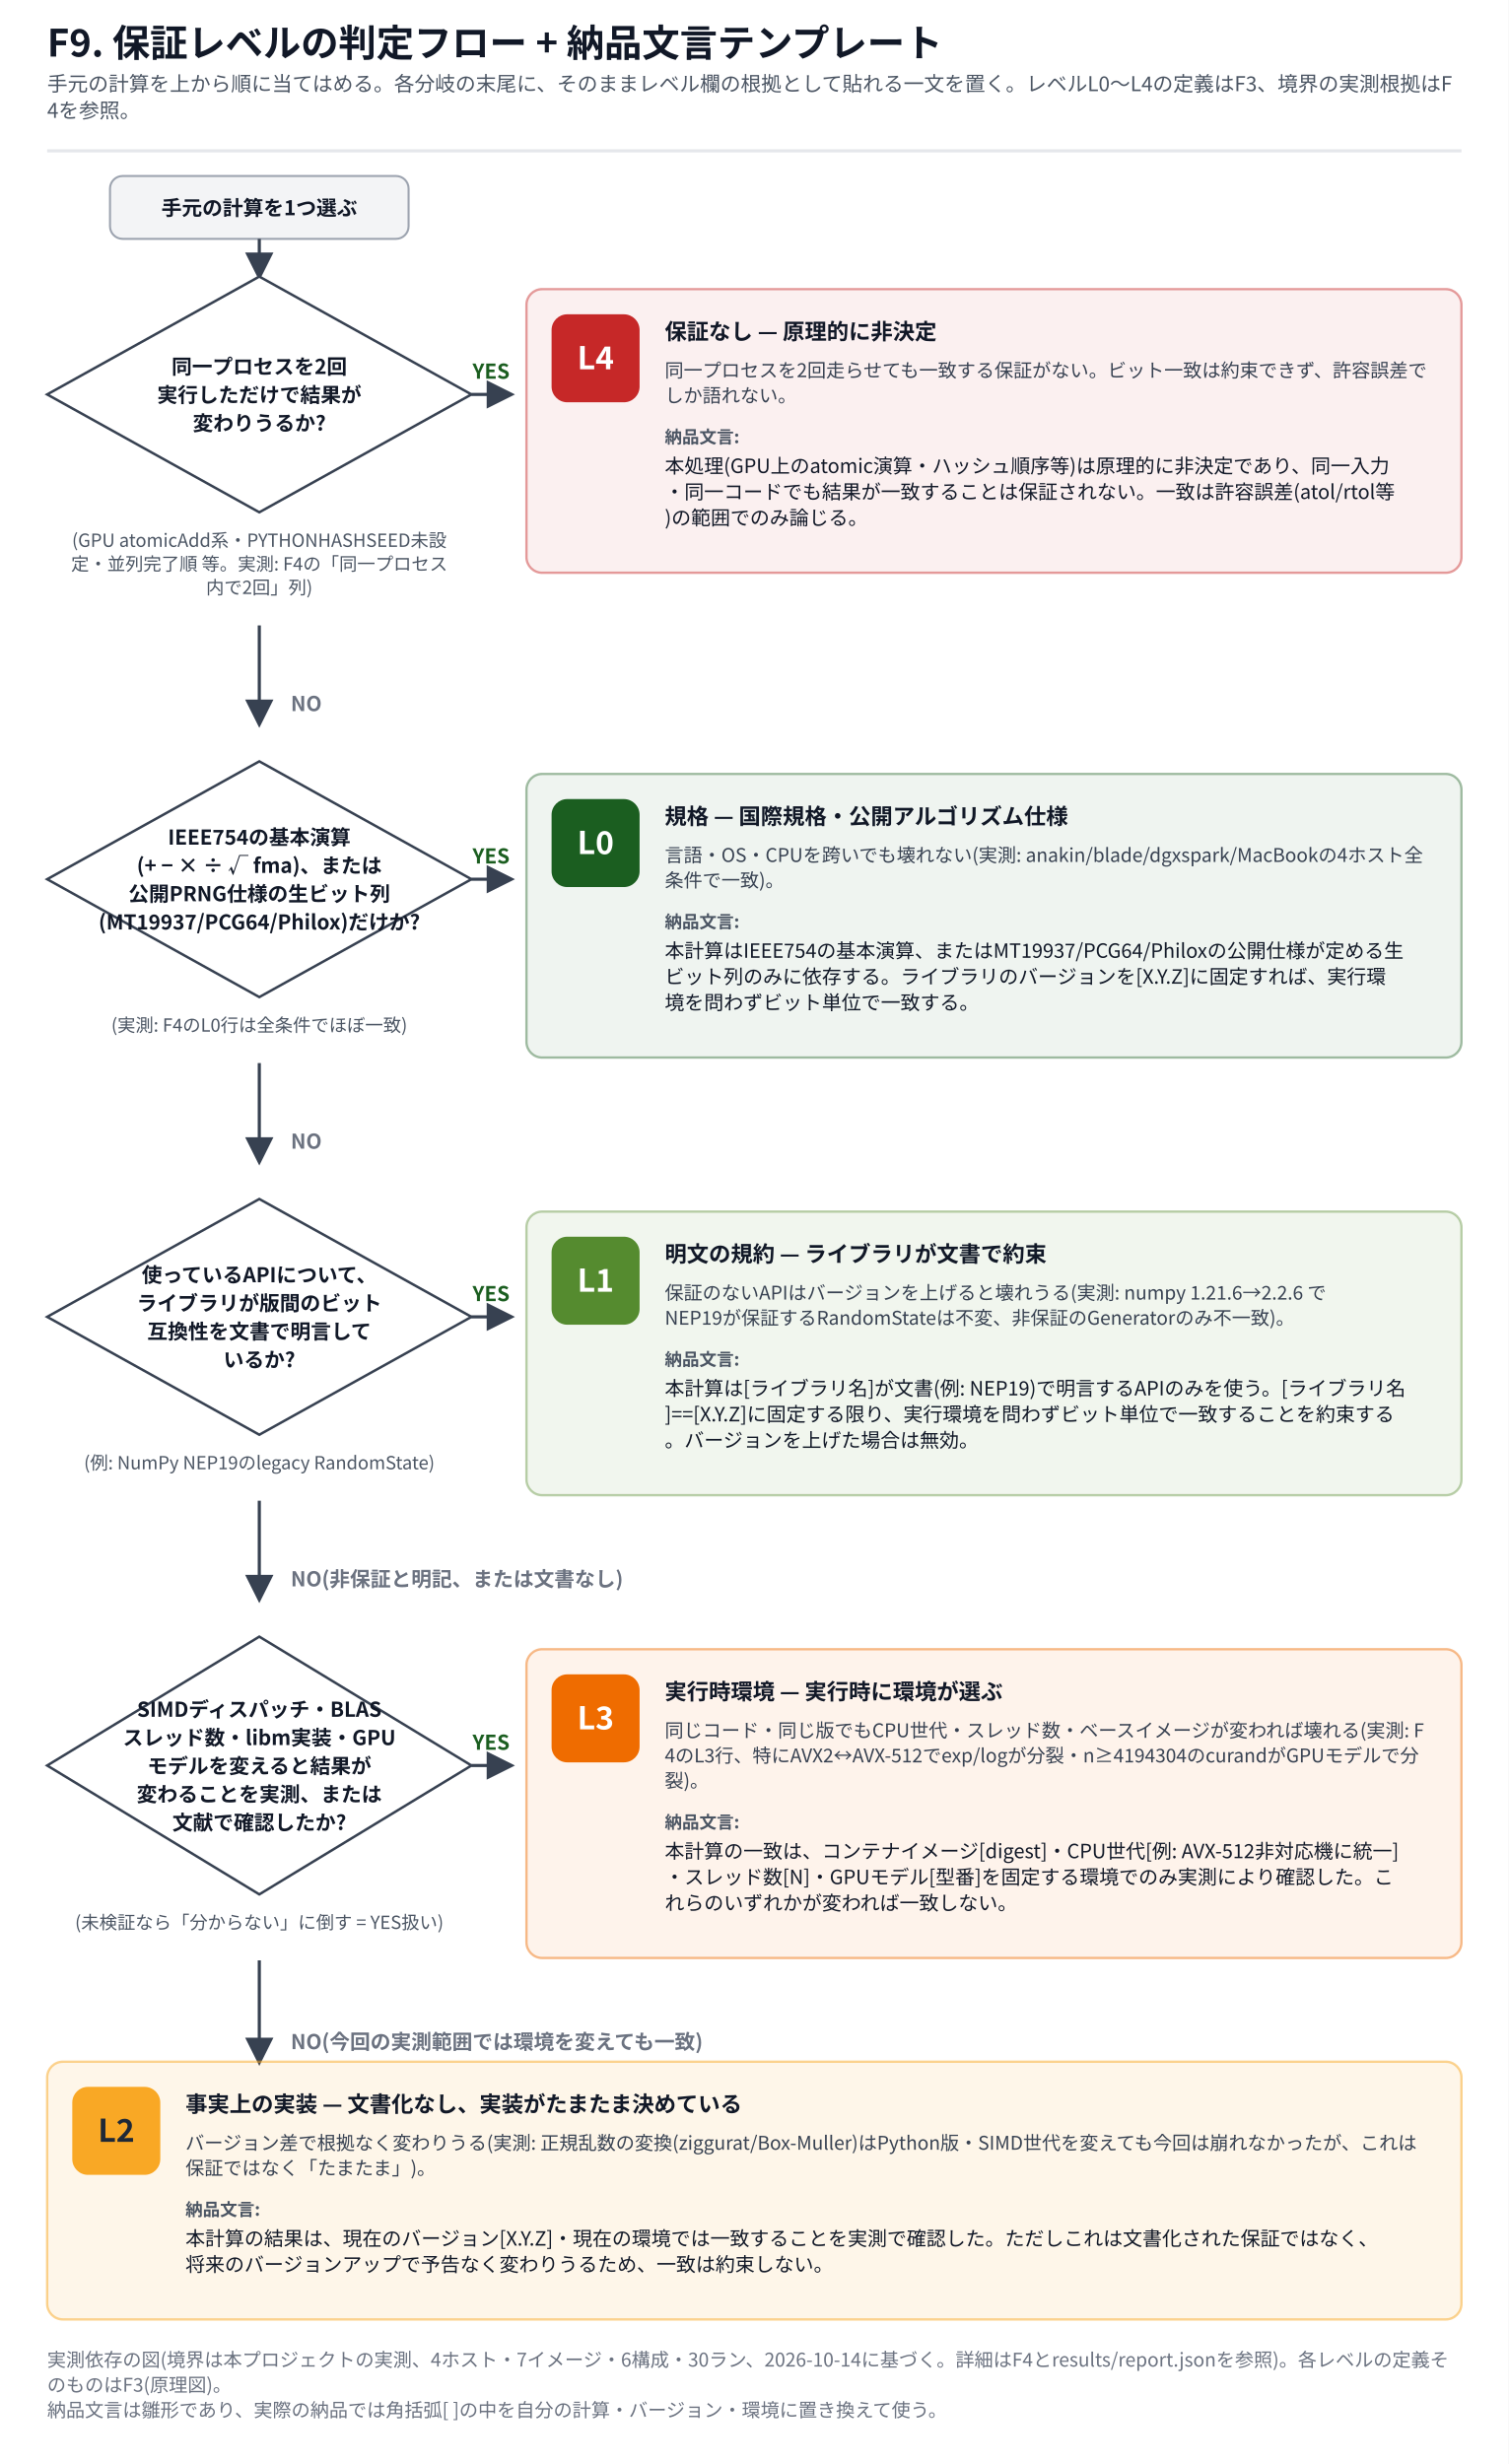
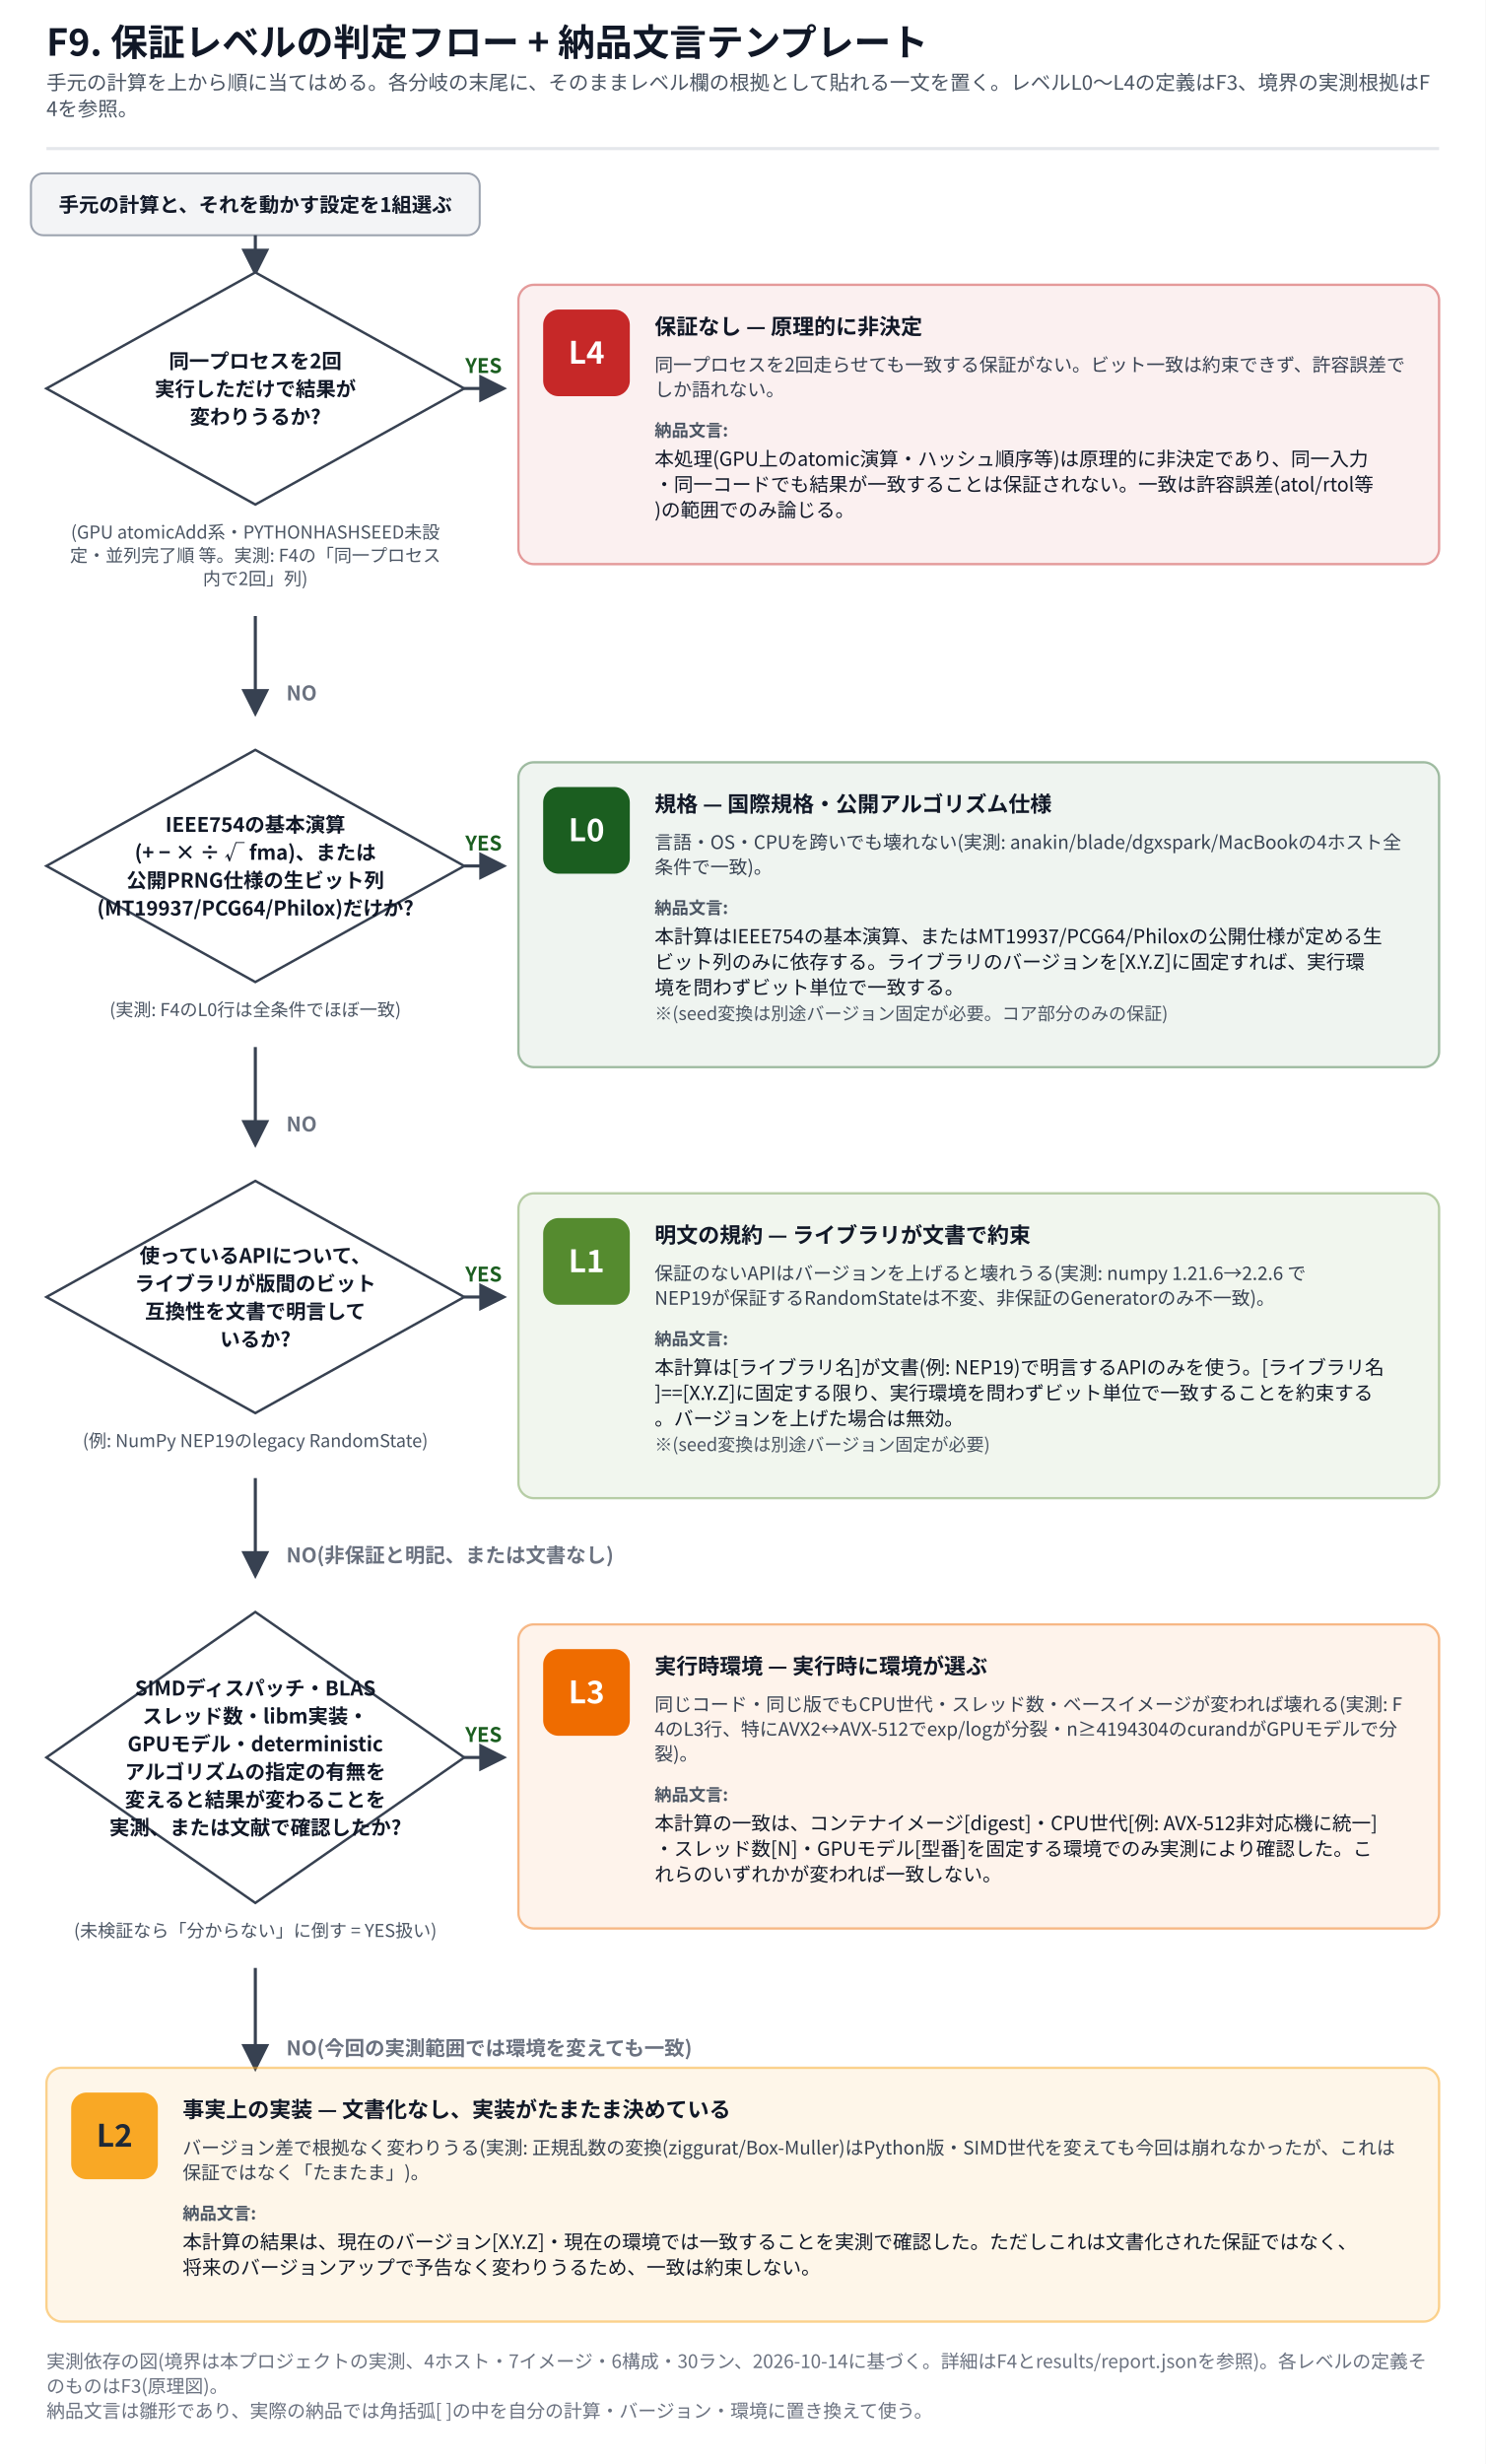
- <svg xmlns="http://www.w3.org/2000/svg" viewBox="0 0 960 1568.0" width="960" height="1568.0">
+ <svg xmlns="http://www.w3.org/2000/svg" viewBox="0 0 960 1592.0" width="960" height="1592.0">
  <defs>
    <marker id="arrow" viewBox="0 0 10 10" refX="8.5" refY="5" markerWidth="9" markerHeight="9" orient="auto-start-reverse">
      <path d="M0,0 L10,5 L0,10 z" fill="#374151" />
    </marker>
  </defs>
  <style>
    text { font-family: 'Noto Sans CJK JP', 'Noto Sans', sans-serif; }
    .title { font-size: 24px; font-weight: 700; fill: #111827; }
    .subtitle { font-size: 13px; fill: #4b5563; }
    .qtext { font-size: 13px; font-weight: 700; fill: #111827; }
    .qcond { font-size: 11.5px; fill: #4b5563; }
    .yes { font-size: 13px; font-weight: 700; fill: #1b5e20; }
    .no { font-size: 13px; font-weight: 700; fill: #6b7280; }
    .cardtitle { font-size: 14px; font-weight: 700; fill: #111827; }
    .cardcond { font-size: 12px; fill: #374151; }
    .tmpllabel { font-size: 11px; font-weight: 700; fill: #4b5563; }
    .tmpltext { font-size: 12.5px; fill: #111827; }
    .footnote { font-size: 12px; fill: #6b7280; }
    .diamond { fill: #ffffff; stroke: #374151; stroke-width: 1.6; }
  </style>
-   <rect x="0" y="0" width="960" height="1568.0" fill="#ffffff" />
+   <rect x="0" y="0" width="960" height="1592.0" fill="#ffffff" />
  <text x="30" y="36" class="title">F9. 保証レベルの判定フロー + 納品文言テンプレート</text>
  <text x="30" y="58" class="subtitle">手元の計算を上から順に当てはめる。各分岐の末尾に、そのままレベル欄の根拠として貼れる一文を置く。レベルL0〜L4の定義はF3、境界の実測根拠はF</text>
  <text x="30" y="75" class="subtitle">4を参照。</text>
  <line x1="30" y1="96" x2="930" y2="96" stroke="#e5e7eb" stroke-width="2" />
-   <rect x="70" y="112" width="190" height="40" rx="8" fill="#f3f4f6" stroke="#9ca3af" stroke-width="1.3" />
-   <text x="165" y="137" class="qtext" text-anchor="middle">手元の計算を1つ選ぶ</text>
+   <rect x="20" y="112" width="290" height="40" rx="8" fill="#f3f4f6" stroke="#9ca3af" stroke-width="1.3" />
+   <text x="165" y="137" class="qtext" text-anchor="middle">手元の計算と、それを動かす設定を1組選ぶ</text>
  <line x1="165" y1="152" x2="165" y2="176" stroke="#374151" stroke-width="2" marker-end="url(#arrow)" />
  <polygon points="165,176 300,251.0 165,326 30,251.0" class="diamond" />
  <text x="165" y="238.0" class="qtext" text-anchor="middle">同一プロセスを2回</text>
  <text x="165" y="256.0" class="qtext" text-anchor="middle">実行しただけで結果が</text>
  <text x="165" y="274.0" class="qtext" text-anchor="middle">変わりうるか?</text>
  <text x="165" y="348.0" class="qcond" text-anchor="middle">(GPU atomicAdd系・PYTHONHASHSEED未設</text>
  <text x="165" y="363.0" class="qcond" text-anchor="middle">定・並列完了順 等。実測: F4の「同一プロセス</text>
  <text x="165" y="378.0" class="qcond" text-anchor="middle">内で2回」列)</text>
  <line x1="300" y1="251.0" x2="325" y2="251.0" stroke="#374151" stroke-width="2" marker-end="url(#arrow)" />
  <text x="312.5" y="241.0" class="yes" text-anchor="middle">YES</text>
  <rect x="335" y="184" width="595" height="180.5" rx="10" fill="#c62828" fill-opacity="0.07" stroke="#c62828" stroke-opacity="0.45" stroke-width="1.5" />
  <rect x="351" y="200" width="56" height="56" rx="10" fill="#c62828" />
  <text x="379.0" y="235.0" text-anchor="middle" font-size="20" font-weight="700" fill="#ffffff" font-family="'Noto Sans CJK JP','Noto Sans',sans-serif">L4</text>
  <text x="423" y="216" class="cardtitle">保証なし — 原理的に非決定</text>
  <text x="423" y="240" class="cardcond">同一プロセスを2回走らせても一致する保証がない。ビット一致は約束できず、許容誤差で</text>
  <text x="423" y="256" class="cardcond">しか語れない。</text>
  <text x="423" y="282" class="tmpllabel">納品文言:</text>
  <text x="423" y="301" class="tmpltext">本処理(GPU上のatomic演算・ハッシュ順序等)は原理的に非決定であり、同一入力</text>
  <text x="423" y="317.5" class="tmpltext">・同一コードでも結果が一致することは保証されない。一致は許容誤差(atol/rtol等</text>
  <text x="423" y="334.0" class="tmpltext">)の範囲でのみ論じる。</text>
  <line x1="165" y1="398" x2="165" y2="460.5" stroke="#374151" stroke-width="2" marker-end="url(#arrow)" />
  <text x="185" y="452.5" class="no">NO</text>
  <polygon points="165,484.5 300,559.5 165,634.5 30,559.5" class="diamond" />
  <text x="165" y="537.5" class="qtext" text-anchor="middle">IEEE754の基本演算</text>
  <text x="165" y="555.5" class="qtext" text-anchor="middle">(+ − × ÷ √ fma)、または</text>
  <text x="165" y="573.5" class="qtext" text-anchor="middle">公開PRNG仕様の生ビット列</text>
  <text x="165" y="591.5" class="qtext" text-anchor="middle">(MT19937/PCG64/Philox)だけか?</text>
  <text x="165" y="656.5" class="qcond" text-anchor="middle">(実測: F4のL0行は全条件でほぼ一致)</text>
  <line x1="300" y1="559.5" x2="325" y2="559.5" stroke="#374151" stroke-width="2" marker-end="url(#arrow)" />
  <text x="312.5" y="549.5" class="yes" text-anchor="middle">YES</text>
-   <rect x="335" y="492.5" width="595" height="180.5" rx="10" fill="#1b5e20" fill-opacity="0.07" stroke="#1b5e20" stroke-opacity="0.4" stroke-width="1.5" />
+   <rect x="335" y="492.5" width="595" height="197.0" rx="10" fill="#1b5e20" fill-opacity="0.07" stroke="#1b5e20" stroke-opacity="0.4" stroke-width="1.5" />
  <rect x="351" y="508.5" width="56" height="56" rx="10" fill="#1b5e20" />
  <text x="379.0" y="543.5" text-anchor="middle" font-size="20" font-weight="700" fill="#ffffff" font-family="'Noto Sans CJK JP','Noto Sans',sans-serif">L0</text>
  <text x="423" y="524.5" class="cardtitle">規格 — 国際規格・公開アルゴリズム仕様</text>
  <text x="423" y="548.5" class="cardcond">言語・OS・CPUを跨いでも壊れない(実測: anakin/blade/dgxspark/MacBookの4ホスト全</text>
  <text x="423" y="564.5" class="cardcond">条件で一致)。</text>
  <text x="423" y="590.5" class="tmpllabel">納品文言:</text>
  <text x="423" y="609.5" class="tmpltext">本計算はIEEE754の基本演算、またはMT19937/PCG64/Philoxの公開仕様が定める生</text>
  <text x="423" y="626.0" class="tmpltext">ビット列のみに依存する。ライブラリのバージョンを[X.Y.Z]に固定すれば、実行環</text>
  <text x="423" y="642.5" class="tmpltext">境を問わずビット単位で一致する。</text>
+   <text x="423" y="659.0" class="qcond" text-anchor="start">※(seed変換は別途バージョン固定が必要。コア部分のみの保証)</text>
  <line x1="165" y1="676.5" x2="165" y2="739.0" stroke="#374151" stroke-width="2" marker-end="url(#arrow)" />
  <text x="185" y="731.0" class="no">NO</text>
  <polygon points="165,763.0 300,838.0 165,913.0 30,838.0" class="diamond" />
  <text x="165" y="816.0" class="qtext" text-anchor="middle">使っているAPIについて、</text>
  <text x="165" y="834.0" class="qtext" text-anchor="middle">ライブラリが版間のビット</text>
  <text x="165" y="852.0" class="qtext" text-anchor="middle">互換性を文書で明言して</text>
  <text x="165" y="870.0" class="qtext" text-anchor="middle">いるか?</text>
  <text x="165" y="935.0" class="qcond" text-anchor="middle">(例: NumPy NEP19のlegacy RandomState)</text>
  <line x1="300" y1="838.0" x2="325" y2="838.0" stroke="#374151" stroke-width="2" marker-end="url(#arrow)" />
  <text x="312.5" y="828.0" class="yes" text-anchor="middle">YES</text>
-   <rect x="335" y="771.0" width="595" height="180.5" rx="10" fill="#558b2f" fill-opacity="0.08" stroke="#558b2f" stroke-opacity="0.4" stroke-width="1.5" />
+   <rect x="335" y="771.0" width="595" height="197.0" rx="10" fill="#558b2f" fill-opacity="0.08" stroke="#558b2f" stroke-opacity="0.4" stroke-width="1.5" />
  <rect x="351" y="787.0" width="56" height="56" rx="10" fill="#558b2f" />
  <text x="379.0" y="822.0" text-anchor="middle" font-size="20" font-weight="700" fill="#ffffff" font-family="'Noto Sans CJK JP','Noto Sans',sans-serif">L1</text>
  <text x="423" y="803.0" class="cardtitle">明文の規約 — ライブラリが文書で約束</text>
  <text x="423" y="827.0" class="cardcond">保証のないAPIはバージョンを上げると壊れうる(実測: numpy 1.21.6→2.2.6 で</text>
  <text x="423" y="843.0" class="cardcond">NEP19が保証するRandomStateは不変、非保証のGeneratorのみ不一致)。</text>
  <text x="423" y="869.0" class="tmpllabel">納品文言:</text>
  <text x="423" y="888.0" class="tmpltext">本計算は[ライブラリ名]が文書(例: NEP19)で明言するAPIのみを使う。[ライブラリ名</text>
  <text x="423" y="904.5" class="tmpltext">]==[X.Y.Z]に固定する限り、実行環境を問わずビット単位で一致することを約束する</text>
  <text x="423" y="921.0" class="tmpltext">。バージョンを上げた場合は無効。</text>
+   <text x="423" y="937.5" class="qcond" text-anchor="start">※(seed変換は別途バージョン固定が必要)</text>
  <line x1="165" y1="955.0" x2="165" y2="1017.5" stroke="#374151" stroke-width="2" marker-end="url(#arrow)" />
  <text x="185" y="1009.5" class="no">NO(非保証と明記、または文書なし)</text>
-   <polygon points="165,1041.5 300,1123.5 165,1205.5 30,1123.5" class="diamond" />
-   <text x="165" y="1092.5" class="qtext" text-anchor="middle">SIMDディスパッチ・BLAS</text>
-   <text x="165" y="1110.5" class="qtext" text-anchor="middle">スレッド数・libm実装・GPU</text>
-   <text x="165" y="1128.5" class="qtext" text-anchor="middle">モデルを変えると結果が</text>
-   <text x="165" y="1146.5" class="qtext" text-anchor="middle">変わることを実測、または</text>
-   <text x="165" y="1164.5" class="qtext" text-anchor="middle">文献で確認したか?</text>
-   <text x="165" y="1227.5" class="qcond" text-anchor="middle">(未検証なら「分からない」に倒す = YES扱い)</text>
-   <line x1="300" y1="1123.5" x2="325" y2="1123.5" stroke="#374151" stroke-width="2" marker-end="url(#arrow)" />
-   <text x="312.5" y="1113.5" class="yes" text-anchor="middle">YES</text>
+   <polygon points="165,1041.5 300,1135.5 165,1229.5 30,1135.5" class="diamond" />
+   <text x="165" y="1095.5" class="qtext" text-anchor="middle">SIMDディスパッチ・BLAS</text>
+   <text x="165" y="1113.5" class="qtext" text-anchor="middle">スレッド数・libm実装・</text>
+   <text x="165" y="1131.5" class="qtext" text-anchor="middle">GPUモデル・deterministic</text>
+   <text x="165" y="1149.5" class="qtext" text-anchor="middle">アルゴリズムの指定の有無を</text>
+   <text x="165" y="1167.5" class="qtext" text-anchor="middle">変えると結果が変わることを</text>
+   <text x="165" y="1185.5" class="qtext" text-anchor="middle">実測、または文献で確認したか?</text>
+   <text x="165" y="1251.5" class="qcond" text-anchor="middle">(未検証なら「分からない」に倒す = YES扱い)</text>
+   <line x1="300" y1="1135.5" x2="325" y2="1135.5" stroke="#374151" stroke-width="2" marker-end="url(#arrow)" />
+   <text x="312.5" y="1125.5" class="yes" text-anchor="middle">YES</text>
  <rect x="335" y="1049.5" width="595" height="196.5" rx="10" fill="#ef6c00" fill-opacity="0.08" stroke="#ef6c00" stroke-opacity="0.45" stroke-width="1.5" />
  <rect x="351" y="1065.5" width="56" height="56" rx="10" fill="#ef6c00" />
  <text x="379.0" y="1100.5" text-anchor="middle" font-size="20" font-weight="700" fill="#ffffff" font-family="'Noto Sans CJK JP','Noto Sans',sans-serif">L3</text>
  <text x="423" y="1081.5" class="cardtitle">実行時環境 — 実行時に環境が選ぶ</text>
  <text x="423" y="1105.5" class="cardcond">同じコード・同じ版でもCPU世代・スレッド数・ベースイメージが変われば壊れる(実測: F</text>
  <text x="423" y="1121.5" class="cardcond">4のL3行、特にAVX2↔AVX-512でexp/logが分裂・n≥4194304のcurandがGPUモデルで分</text>
  <text x="423" y="1137.5" class="cardcond">裂)。</text>
  <text x="423" y="1163.5" class="tmpllabel">納品文言:</text>
  <text x="423" y="1182.5" class="tmpltext">本計算の一致は、コンテナイメージ[digest]・CPU世代[例: AVX-512非対応機に統一]</text>
  <text x="423" y="1199.0" class="tmpltext">・スレッド数[N]・GPUモデル[型番]を固定する環境でのみ実測により確認した。こ</text>
  <text x="423" y="1215.5" class="tmpltext">れらのいずれかが変われば一致しない。</text>
-   <line x1="165" y1="1247.5" x2="165" y2="1312.0" stroke="#374151" stroke-width="2" marker-end="url(#arrow)" />
-   <text x="185" y="1304.0" class="no">NO(今回の実測範囲では環境を変えても一致)</text>
-   <rect x="30" y="1312.0" width="900" height="164.0" rx="10" fill="#f9a825" fill-opacity="0.1" stroke="#f9a825" stroke-opacity="0.5" stroke-width="1.5" />
-   <rect x="46" y="1328.0" width="56" height="56" rx="10" fill="#f9a825" />
-   <text x="74" y="1363.0" text-anchor="middle" font-size="20" font-weight="700" fill="#1f2937" font-family="'Noto Sans CJK JP','Noto Sans',sans-serif">L2</text>
-   <text x="118" y="1344.0" class="cardtitle">事実上の実装 — 文書化なし、実装がたまたま決めている</text>
-   <text x="118" y="1368.0" class="cardcond">バージョン差で根拠なく変わりうる(実測: 正規乱数の変換(ziggurat/Box-Muller)はPython版・SIMD世代を変えても今回は崩れなかったが、これは</text>
-   <text x="118" y="1384.0" class="cardcond">保証ではなく「たまたま」)。</text>
-   <text x="118" y="1410.0" class="tmpllabel">納品文言:</text>
-   <text x="118" y="1429.0" class="tmpltext">本計算の結果は、現在のバージョン[X.Y.Z]・現在の環境では一致することを実測で確認した。ただしこれは文書化された保証ではなく、</text>
-   <text x="118" y="1445.5" class="tmpltext">将来のバージョンアップで予告なく変わりうるため、一致は約束しない。</text>
-   <text x="30" y="1506.0" class="footnote">実測依存の図(境界は本プロジェクトの実測、4ホスト・7イメージ・6構成・30ラン、2026-10-14に基づく。詳細はF4とresults/report.jsonを参照)。各レベルの定義そ</text>
-   <text x="30" y="1522.0" class="footnote">のものはF3(原理図)。</text>
-   <text x="30" y="1538.0" class="footnote">納品文言は雛形であり、実際の納品では角括弧[ ]の中を自分の計算・バージョン・環境に置き換えて使う。</text>
+   <line x1="165" y1="1271.5" x2="165" y2="1336.0" stroke="#374151" stroke-width="2" marker-end="url(#arrow)" />
+   <text x="185" y="1328.0" class="no">NO(今回の実測範囲では環境を変えても一致)</text>
+   <rect x="30" y="1336.0" width="900" height="164.0" rx="10" fill="#f9a825" fill-opacity="0.1" stroke="#f9a825" stroke-opacity="0.5" stroke-width="1.5" />
+   <rect x="46" y="1352.0" width="56" height="56" rx="10" fill="#f9a825" />
+   <text x="74" y="1387.0" text-anchor="middle" font-size="20" font-weight="700" fill="#1f2937" font-family="'Noto Sans CJK JP','Noto Sans',sans-serif">L2</text>
+   <text x="118" y="1368.0" class="cardtitle">事実上の実装 — 文書化なし、実装がたまたま決めている</text>
+   <text x="118" y="1392.0" class="cardcond">バージョン差で根拠なく変わりうる(実測: 正規乱数の変換(ziggurat/Box-Muller)はPython版・SIMD世代を変えても今回は崩れなかったが、これは</text>
+   <text x="118" y="1408.0" class="cardcond">保証ではなく「たまたま」)。</text>
+   <text x="118" y="1434.0" class="tmpllabel">納品文言:</text>
+   <text x="118" y="1453.0" class="tmpltext">本計算の結果は、現在のバージョン[X.Y.Z]・現在の環境では一致することを実測で確認した。ただしこれは文書化された保証ではなく、</text>
+   <text x="118" y="1469.5" class="tmpltext">将来のバージョンアップで予告なく変わりうるため、一致は約束しない。</text>
+   <text x="30" y="1530.0" class="footnote">実測依存の図(境界は本プロジェクトの実測、4ホスト・7イメージ・6構成・30ラン、2026-10-14に基づく。詳細はF4とresults/report.jsonを参照)。各レベルの定義そ</text>
+   <text x="30" y="1546.0" class="footnote">のものはF3(原理図)。</text>
+   <text x="30" y="1562.0" class="footnote">納品文言は雛形であり、実際の納品では角括弧[ ]の中を自分の計算・バージョン・環境に置き換えて使う。</text>
</svg>
